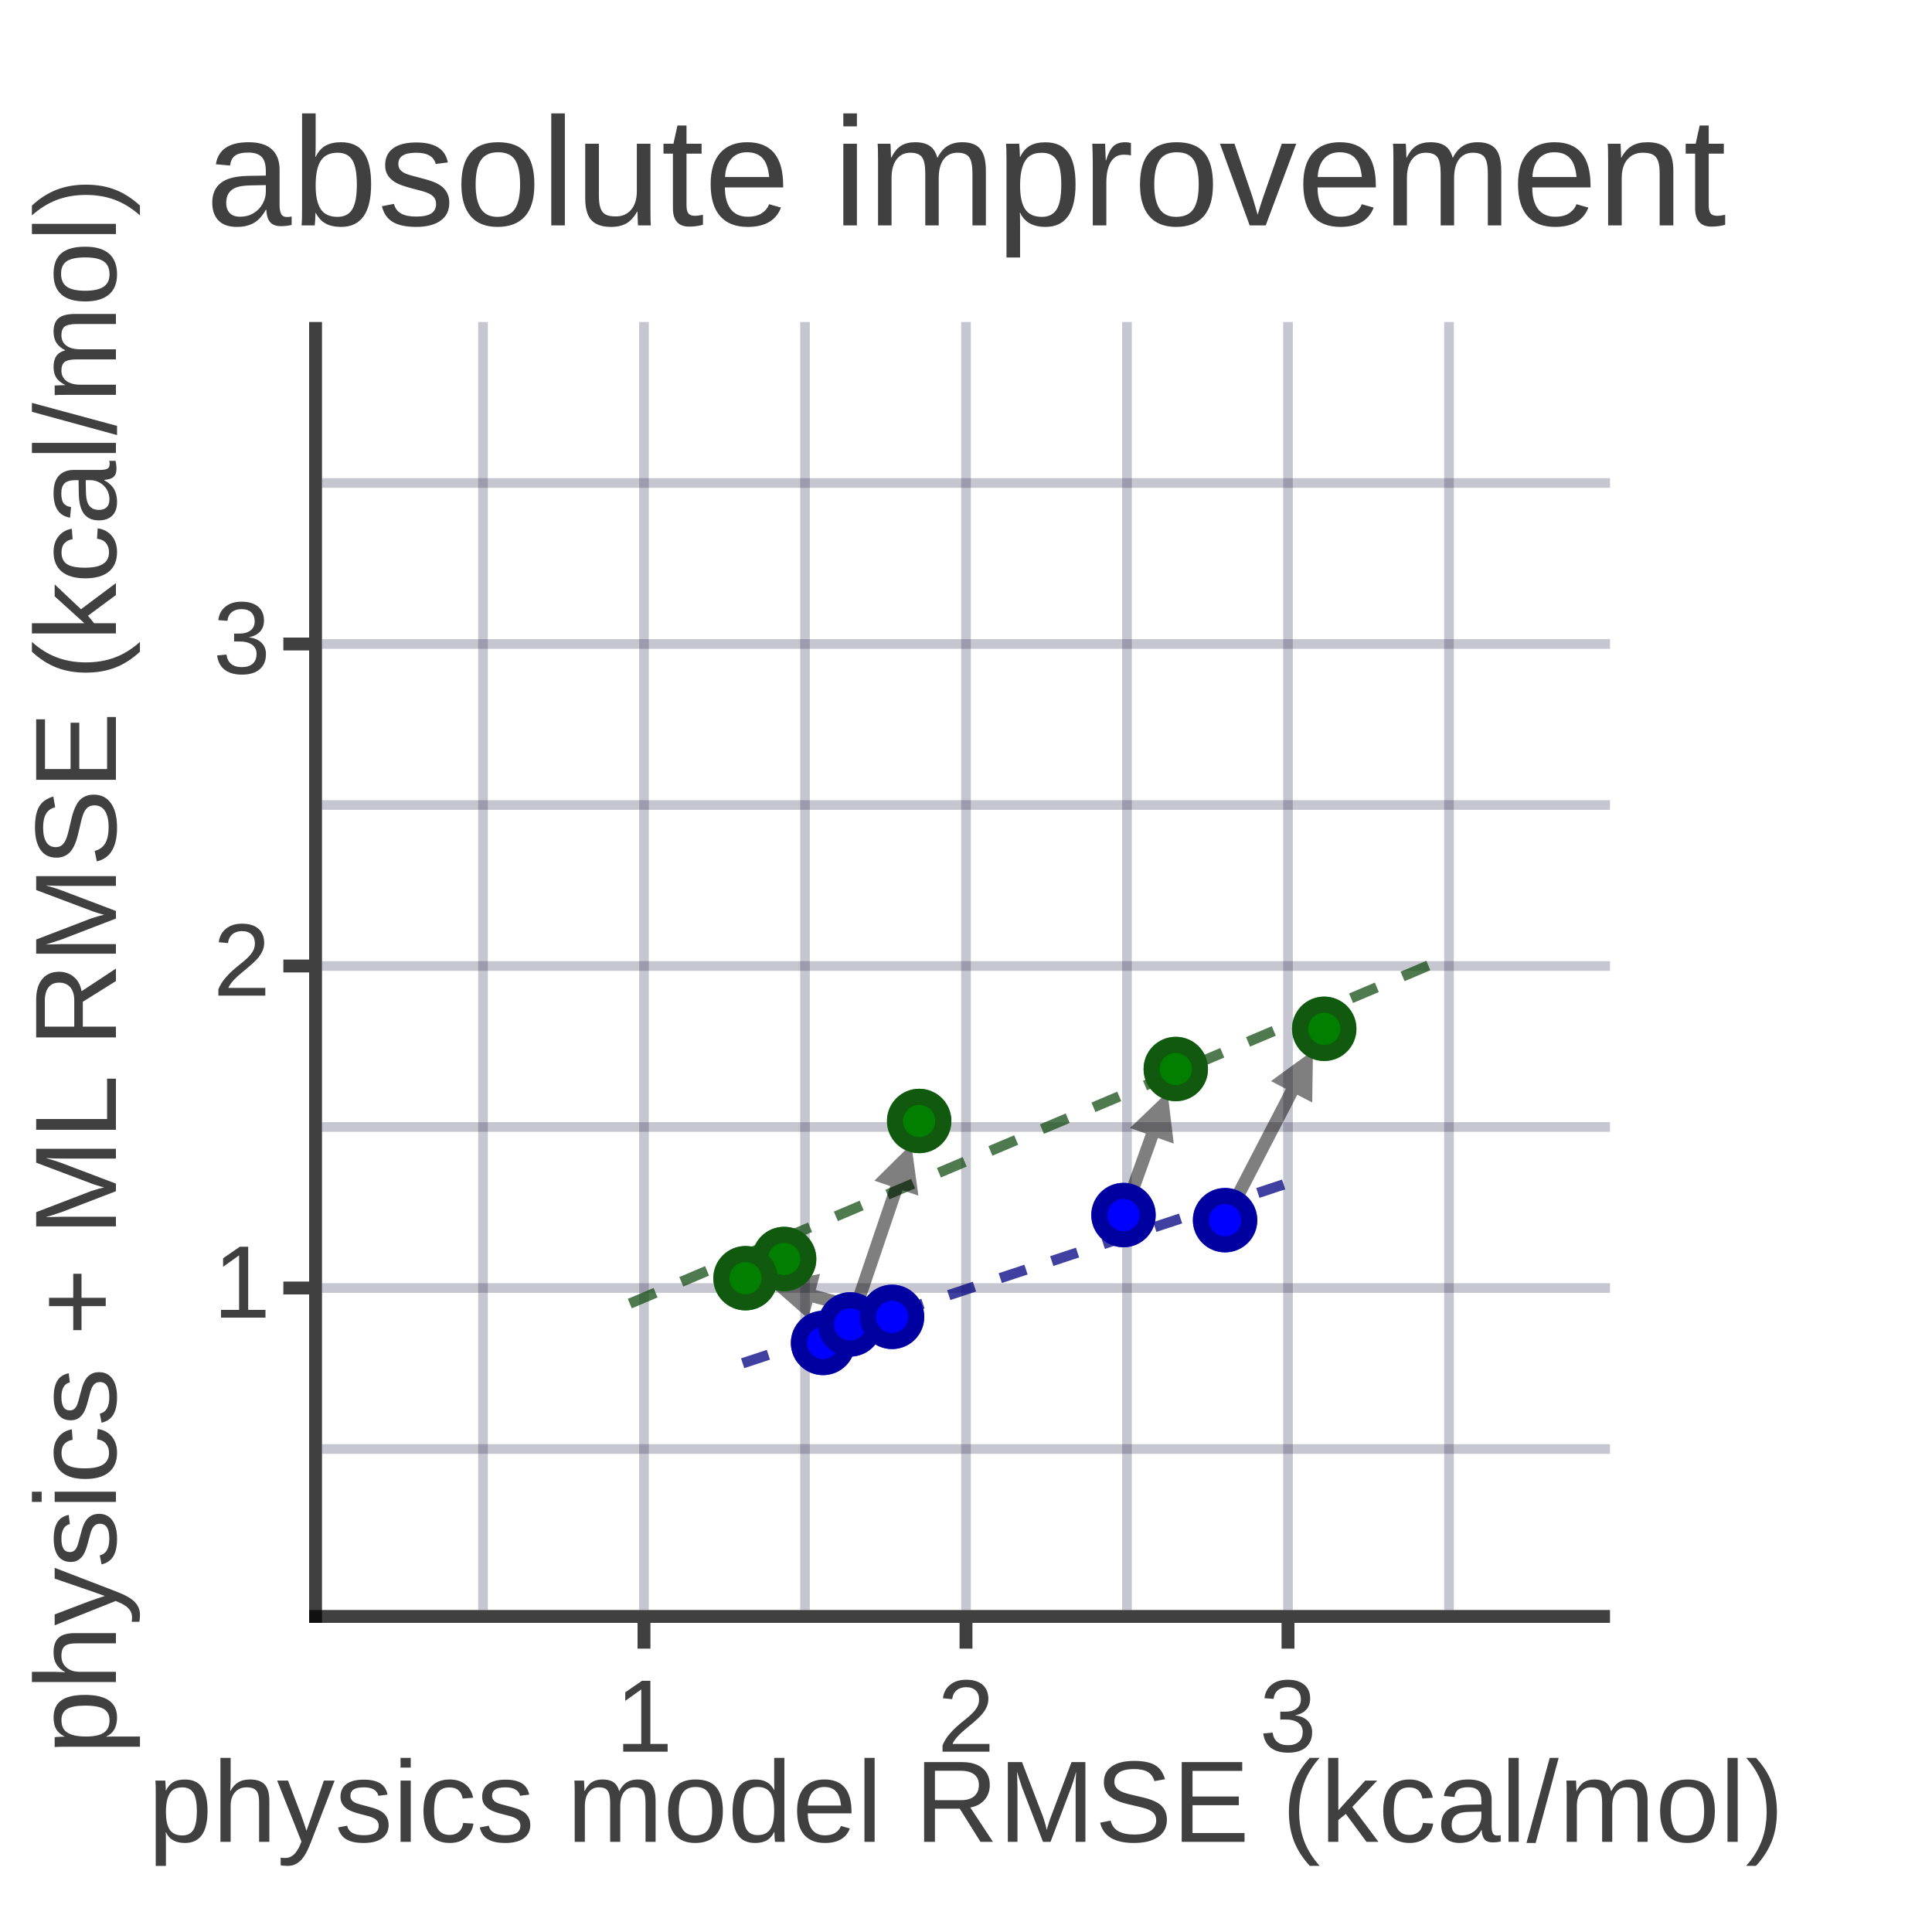
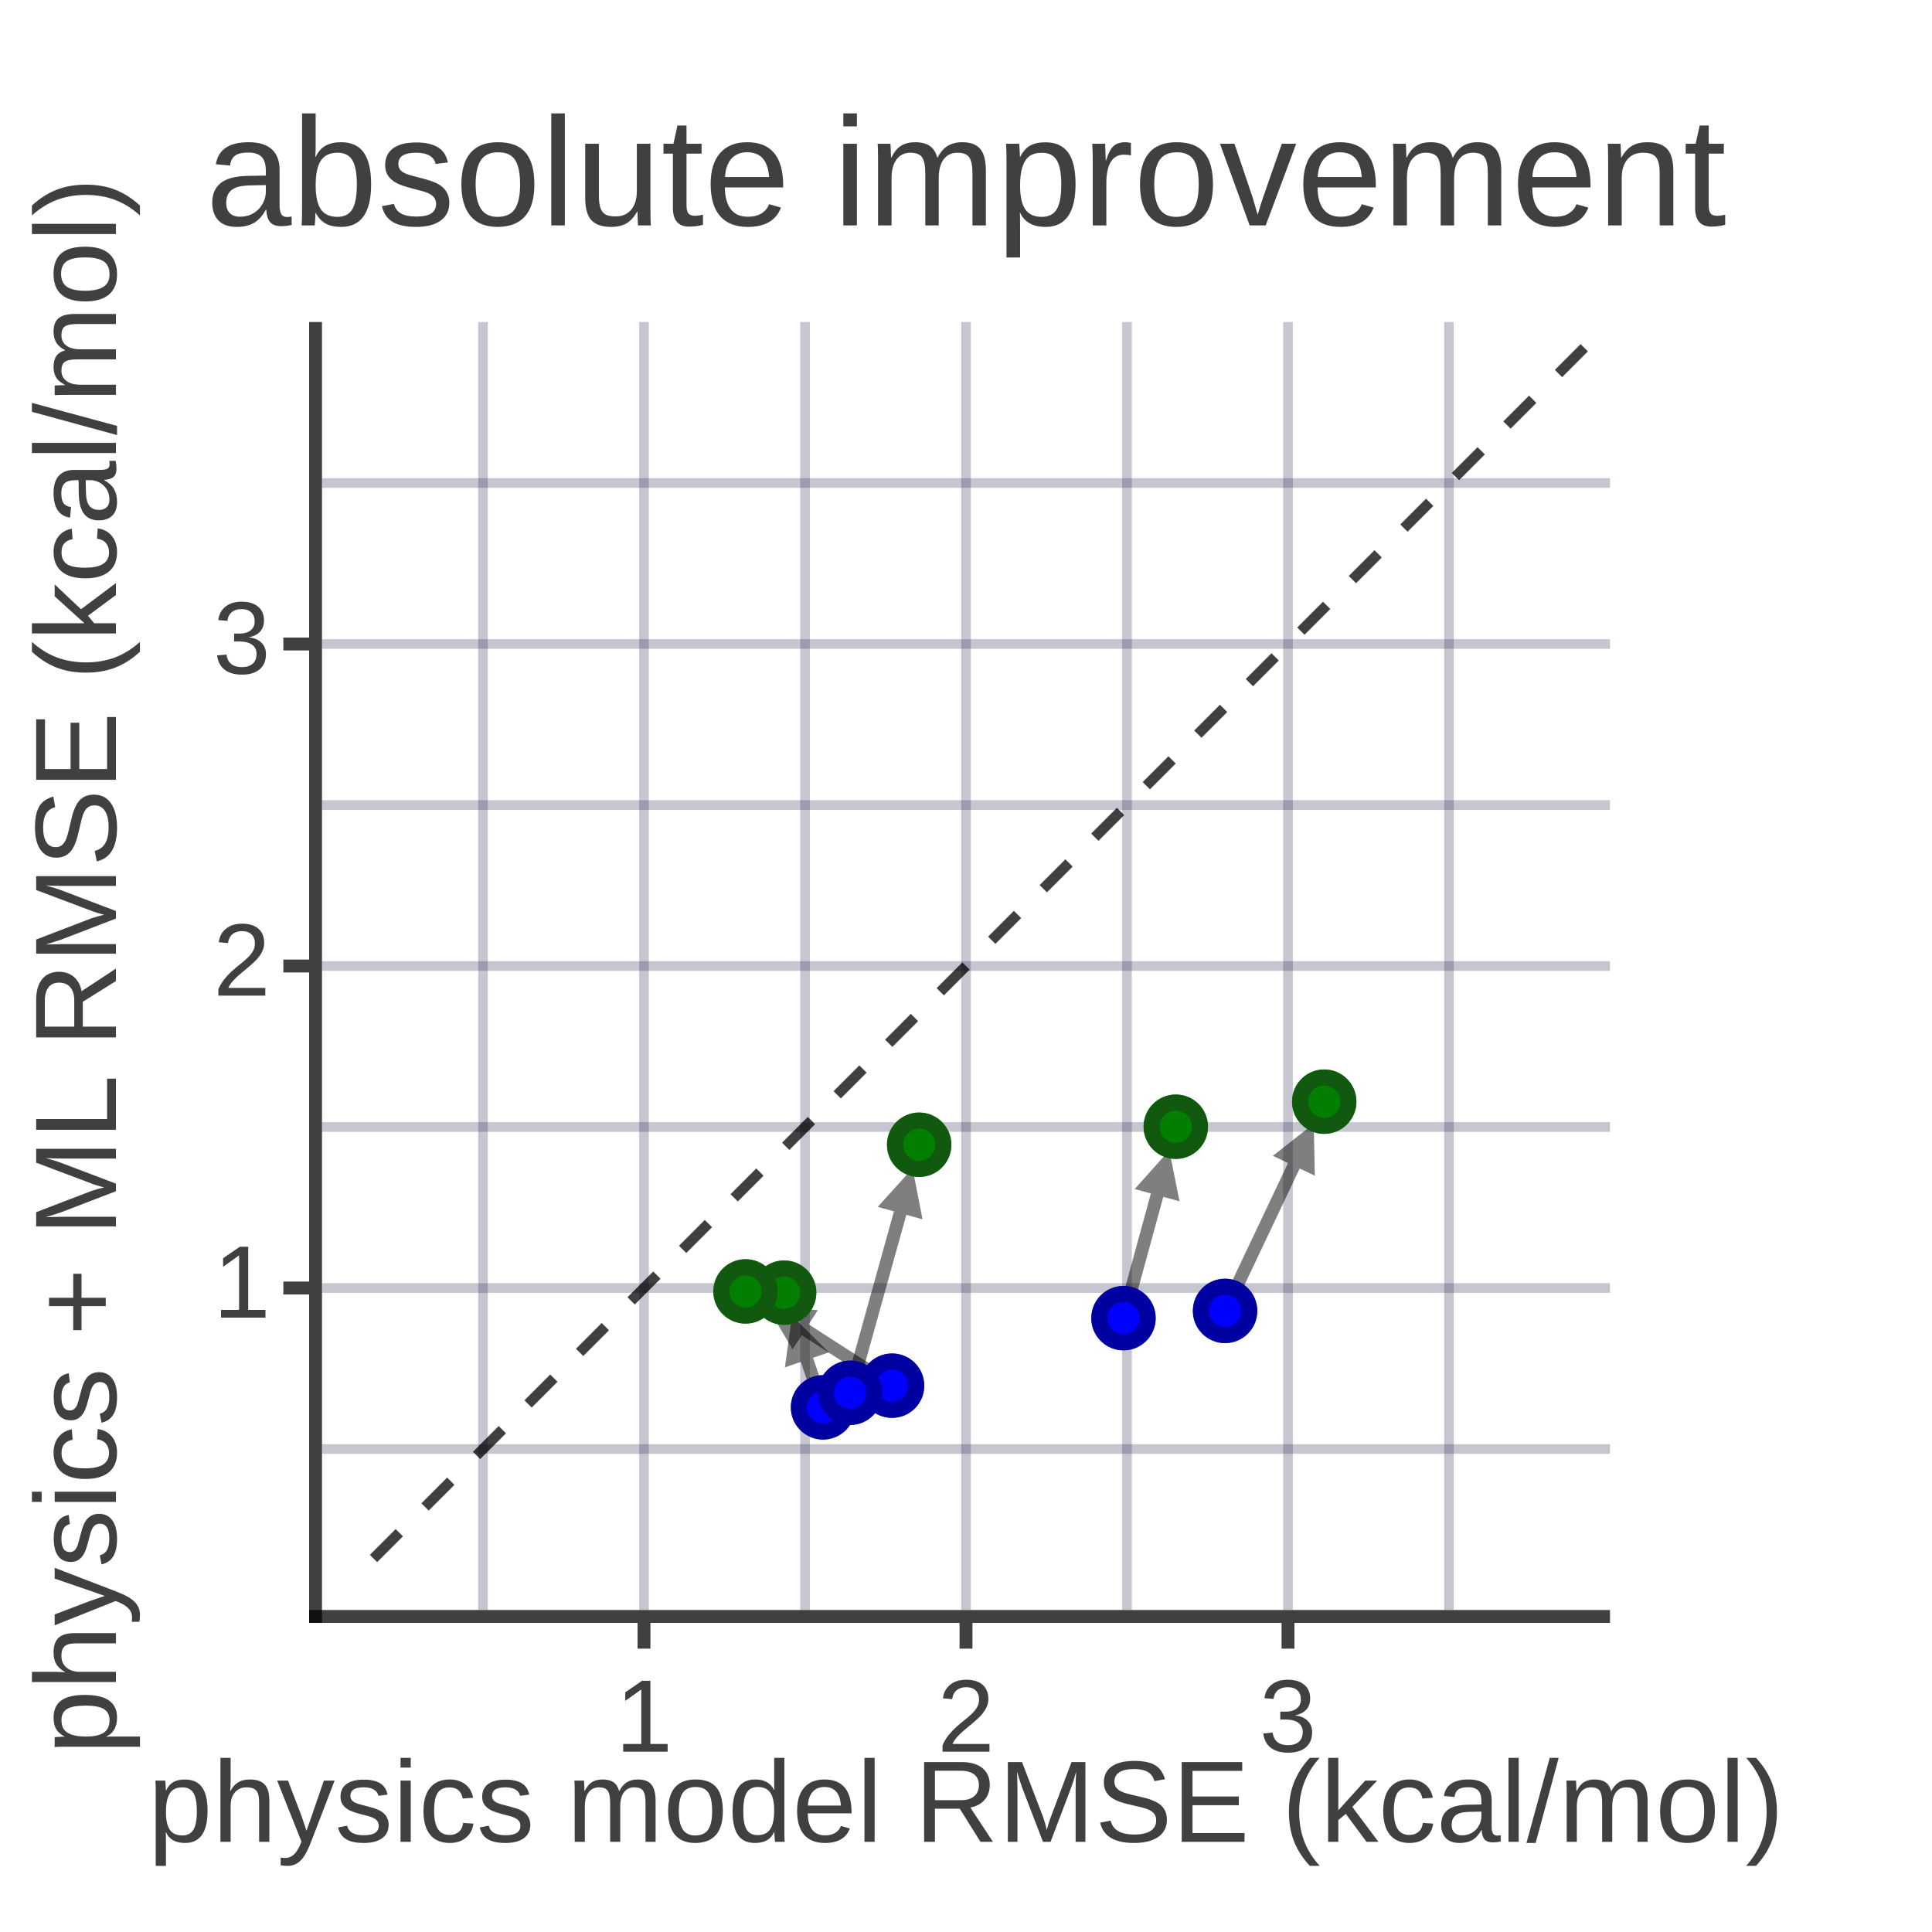
<svg xmlns="http://www.w3.org/2000/svg" xmlns:xlink="http://www.w3.org/1999/xlink" width="3000" height="3000" viewBox="0 0 1500 1500">
  <defs>
    <g id="d0">
      <path d="M-5.0,0 L-5.0,1010.0" fill="none" stroke="#000000" stroke-width="10.0" stroke-opacity="0.75" />
      <path d="M-10.0,1005.0 L1000,1005.0" fill="none" stroke="#000000" stroke-width="10.0" stroke-opacity="0.75" />
      <path d="M250.0,1010.0 L250.0,1030" fill="none" stroke="#000000" stroke-width="10.0" stroke-opacity="0.75" />
      <text x="250.0" y="1110" font-size="80" text-anchor="middle" fill="#000000" fill-opacity="0.75" font-family="Arial">1</text>
      <path d="M500.0,1010.0 L500.0,1030" fill="none" stroke="#000000" stroke-width="10.0" stroke-opacity="0.75" />
      <text x="500.0" y="1110" font-size="80" text-anchor="middle" fill="#000000" fill-opacity="0.75" font-family="Arial">2</text>
      <path d="M750.0,1010.0 L750.0,1030" fill="none" stroke="#000000" stroke-width="10.0" stroke-opacity="0.75" />
      <text x="750.0" y="1110" font-size="80" text-anchor="middle" fill="#000000" fill-opacity="0.75" font-family="Arial">3</text>
      <path d="M125.0,0 L125.0,1000" fill="none" stroke="#1e1e46" stroke-width="7.5" stroke-opacity="0.25" />
      <path d="M250.0,0 L250.0,1000" fill="none" stroke="#1e1e46" stroke-width="7.5" stroke-opacity="0.25" />
      <path d="M375.0,0 L375.0,1000" fill="none" stroke="#1e1e46" stroke-width="7.5" stroke-opacity="0.25" />
      <path d="M500.0,0 L500.0,1000" fill="none" stroke="#1e1e46" stroke-width="7.5" stroke-opacity="0.25" />
      <path d="M625.0,0 L625.0,1000" fill="none" stroke="#1e1e46" stroke-width="7.5" stroke-opacity="0.25" />
      <path d="M750.0,0 L750.0,1000" fill="none" stroke="#1e1e46" stroke-width="7.5" stroke-opacity="0.25" />
      <path d="M875.0,0 L875.0,1000" fill="none" stroke="#1e1e46" stroke-width="7.5" stroke-opacity="0.25" />
      <path d="M-10.0,750.0 L-30,750.0" ill="none" stroke="#000000" stroke-width="10.0" stroke-opacity="0.75" />
      <text x="-40" y="773.0" font-size="80" text-anchor="end" fill="#000000" fill-opacity="0.75" font-family="Arial">1</text>
      <path d="M-10.0,500.0 L-30,500.0" ill="none" stroke="#000000" stroke-width="10.0" stroke-opacity="0.75" />
      <text x="-40" y="523.0" font-size="80" text-anchor="end" fill="#000000" fill-opacity="0.75" font-family="Arial">2</text>
      <path d="M-10.0,250.0 L-30,250.0" ill="none" stroke="#000000" stroke-width="10.0" stroke-opacity="0.75" />
      <text x="-40" y="273.0" font-size="80" text-anchor="end" fill="#000000" fill-opacity="0.75" font-family="Arial">3</text>
      <path d="M0,875.0 L1000,875.0" fill="none" stroke="#1e1e46" stroke-width="7.5" stroke-opacity="0.25" />
      <path d="M0,750.0 L1000,750.0" fill="none" stroke="#1e1e46" stroke-width="7.5" stroke-opacity="0.25" />
      <path d="M0,625.0 L1000,625.0" fill="none" stroke="#1e1e46" stroke-width="7.5" stroke-opacity="0.25" />
      <path d="M0,500.0 L1000,500.0" fill="none" stroke="#1e1e46" stroke-width="7.5" stroke-opacity="0.25" />
      <path d="M0,375.0 L1000,375.0" fill="none" stroke="#1e1e46" stroke-width="7.5" stroke-opacity="0.25" />
      <path d="M0,250.0 L1000,250.0" fill="none" stroke="#1e1e46" stroke-width="7.5" stroke-opacity="0.25" />
      <path d="M0,125.0 L1000,125.0" fill="none" stroke="#1e1e46" stroke-width="7.5" stroke-opacity="0.25" />
      <text x="500.0" y="-75" font-size="120" text-anchor="middle" fill="#000000" fill-opacity="0.75" font-family="Arial">absolute improvement</text>
      <g>
        <text x="-500.0" y="-160" font-size="90" transform="rotate(-90)" text-anchor="middle" fill="#000000" fill-opacity="0.75" font-family="Arial">physics + ML RMSE (kcal/mol)</text>
      </g>
      <text x="500.0" y="1180" font-size="90" text-anchor="middle" fill="#000000" fill-opacity="0.75" font-family="Arial">physics model RMSE (kcal/mol)</text>
    </g>
    <marker markerWidth="3.608" markerHeight="4.04" viewBox="-0.002 -0.51 0.902 1.01" orient="auto" id="d1">
      <path d="M-0.1,0.5 L-0.1,-0.5 L0.9,0 Z" fill="#000000" opacity="0.5" />
    </marker>
    <g id="d2">
-       <circle cx="358.802" cy="727.477" r="25" fill="#027f00" opacity="1" stroke="none" />
-       <circle cx="358.802" cy="727.477" r="18.75" fill="none" stroke="#144c13" stroke-width="12.5" stroke-opacity="0.75" />
-       <circle cx="463.636" cy="620.326" r="25" fill="#027f00" opacity="1" stroke="none" />
-       <circle cx="463.636" cy="620.326" r="18.75" fill="none" stroke="#144c13" stroke-width="12.5" stroke-opacity="0.75" />
-       <circle cx="662.876" cy="579.974" r="25" fill="#027f00" opacity="1" stroke="none" />
-       <circle cx="662.876" cy="579.974" r="18.75" fill="none" stroke="#144c13" stroke-width="12.5" stroke-opacity="0.75" />
-       <circle cx="778.123" cy="548.763" r="25" fill="#027f00" opacity="1" stroke="none" />
-       <circle cx="778.123" cy="548.763" r="18.75" fill="none" stroke="#144c13" stroke-width="12.5" stroke-opacity="0.75" />
-       <circle cx="328.823" cy="742.39" r="25" fill="#027f00" opacity="1" stroke="none" />
-       <circle cx="328.823" cy="742.39" r="18.75" fill="none" stroke="#144c13" stroke-width="12.5" stroke-opacity="0.75" />
+       <circle cx="358.802" cy="753.612" r="25" fill="#027f00" opacity="1" stroke="none" />
+       <circle cx="358.802" cy="753.612" r="18.75" fill="none" stroke="#144c13" stroke-width="12.5" stroke-opacity="0.75" />
+       <circle cx="662.876" cy="624.787" r="25" fill="#027f00" opacity="1" stroke="none" />
+       <circle cx="662.876" cy="624.787" r="18.75" fill="none" stroke="#144c13" stroke-width="12.5" stroke-opacity="0.75" />
+       <circle cx="328.823" cy="752.65" r="25" fill="#027f00" opacity="1" stroke="none" />
+       <circle cx="328.823" cy="752.65" r="18.75" fill="none" stroke="#144c13" stroke-width="12.5" stroke-opacity="0.75" />
+       <circle cx="463.636" cy="638.78" r="25" fill="#027f00" opacity="1" stroke="none" />
+       <circle cx="463.636" cy="638.78" r="18.75" fill="none" stroke="#144c13" stroke-width="12.5" stroke-opacity="0.75" />
+       <circle cx="778.123" cy="605.325" r="25" fill="#027f00" opacity="1" stroke="none" />
+       <circle cx="778.123" cy="605.325" r="18.75" fill="none" stroke="#144c13" stroke-width="12.5" stroke-opacity="0.75" />
    </g>
    <g id="d3">
-       <circle cx="389.015" cy="792.659" r="25" fill="blue" opacity="1" stroke="none" />
-       <circle cx="389.015" cy="792.659" r="18.75" fill="none" stroke="navy" stroke-width="12.5" stroke-opacity="0.75" />
-       <circle cx="410.047" cy="778.269" r="25" fill="blue" opacity="1" stroke="none" />
-       <circle cx="410.047" cy="778.269" r="18.75" fill="none" stroke="navy" stroke-width="12.5" stroke-opacity="0.75" />
-       <circle cx="622.271" cy="693.373" r="25" fill="blue" opacity="1" stroke="none" />
-       <circle cx="622.271" cy="693.373" r="18.75" fill="none" stroke="navy" stroke-width="12.5" stroke-opacity="0.75" />
-       <circle cx="701.143" cy="697.337" r="25" fill="blue" opacity="1" stroke="none" />
-       <circle cx="701.143" cy="697.337" r="18.75" fill="none" stroke="navy" stroke-width="12.5" stroke-opacity="0.75" />
-       <circle cx="442.588" cy="772.416" r="25" fill="blue" opacity="1" stroke="none" />
-       <circle cx="442.588" cy="772.416" r="18.75" fill="none" stroke="navy" stroke-width="12.5" stroke-opacity="0.75" />
+       <circle cx="389.015" cy="842.673" r="25" fill="blue" opacity="1" stroke="none" />
+       <circle cx="389.015" cy="842.673" r="18.75" fill="none" stroke="navy" stroke-width="12.5" stroke-opacity="0.75" />
+       <circle cx="622.271" cy="773.406" r="25" fill="blue" opacity="1" stroke="none" />
+       <circle cx="622.271" cy="773.406" r="18.75" fill="none" stroke="navy" stroke-width="12.5" stroke-opacity="0.75" />
+       <circle cx="442.588" cy="825.83" r="25" fill="blue" opacity="1" stroke="none" />
+       <circle cx="442.588" cy="825.83" r="18.75" fill="none" stroke="navy" stroke-width="12.5" stroke-opacity="0.75" />
+       <circle cx="410.047" cy="831.35" r="25" fill="blue" opacity="1" stroke="none" />
+       <circle cx="410.047" cy="831.35" r="18.75" fill="none" stroke="navy" stroke-width="12.5" stroke-opacity="0.75" />
+       <circle cx="701.143" cy="767.783" r="25" fill="blue" opacity="1" stroke="none" />
+       <circle cx="701.143" cy="767.783" r="18.75" fill="none" stroke="navy" stroke-width="12.5" stroke-opacity="0.75" />
    </g>
    <g id="d4">
      <use xlink:href="#d0" x="250.0" y="250.0" />
-       <path d="M488.963,1012.111 L508.963,1003.644" stroke="#144c13" fill="none" stroke-width="8" stroke-opacity="0.75" />
-       <path d="M528.963,995.177 L548.963,986.71" stroke="#144c13" fill="none" stroke-width="8" stroke-opacity="0.75" />
-       <path d="M568.963,978.242 L588.963,969.775" stroke="#144c13" fill="none" stroke-width="8" stroke-opacity="0.75" />
-       <path d="M608.963,961.308 L628.963,952.84" stroke="#144c13" fill="none" stroke-width="8" stroke-opacity="0.75" />
-       <path d="M648.963,944.373 L668.963,935.906" stroke="#144c13" fill="none" stroke-width="8" stroke-opacity="0.75" />
-       <path d="M688.963,927.439 L708.963,918.971" stroke="#144c13" fill="none" stroke-width="8" stroke-opacity="0.75" />
-       <path d="M728.963,910.504 L748.963,902.037" stroke="#144c13" fill="none" stroke-width="8" stroke-opacity="0.75" />
-       <path d="M768.963,893.57 L788.963,885.102" stroke="#144c13" fill="none" stroke-width="8" stroke-opacity="0.75" />
-       <path d="M808.963,876.635 L828.963,868.168" stroke="#144c13" fill="none" stroke-width="8" stroke-opacity="0.75" />
-       <path d="M848.963,859.7 L868.963,851.233" stroke="#144c13" fill="none" stroke-width="8" stroke-opacity="0.75" />
-       <path d="M888.963,842.766 L908.963,834.299" stroke="#144c13" fill="none" stroke-width="8" stroke-opacity="0.75" />
-       <path d="M928.963,825.831 L948.963,817.364" stroke="#144c13" fill="none" stroke-width="8" stroke-opacity="0.75" />
-       <path d="M968.963,808.897 L988.963,800.43" stroke="#144c13" fill="none" stroke-width="8" stroke-opacity="0.75" />
-       <path d="M1008.963,791.962 L1028.963,783.495" stroke="#144c13" fill="none" stroke-width="8" stroke-opacity="0.75" />
-       <path d="M1048.963,775.028 L1068.963,766.56" stroke="#144c13" fill="none" stroke-width="8" stroke-opacity="0.75" />
-       <path d="M1088.963,758.093 L1108.963,749.626" stroke="#144c13" fill="none" stroke-width="8" stroke-opacity="0.75" />
-       <path d="M576.589,1058.438 L596.589,1051.827" stroke="navy" fill="none" stroke-width="8" stroke-opacity="0.75" />
-       <path d="M616.589,1045.215 L636.589,1038.604" stroke="navy" fill="none" stroke-width="8" stroke-opacity="0.75" />
-       <path d="M656.589,1031.992 L676.589,1025.38" stroke="navy" fill="none" stroke-width="8" stroke-opacity="0.75" />
-       <path d="M696.589,1018.769 L716.589,1012.157" stroke="navy" fill="none" stroke-width="8" stroke-opacity="0.75" />
-       <path d="M736.589,1005.546 L756.589,998.934" stroke="navy" fill="none" stroke-width="8" stroke-opacity="0.75" />
-       <path d="M776.589,992.322 L796.589,985.711" stroke="navy" fill="none" stroke-width="8" stroke-opacity="0.75" />
-       <path d="M816.589,979.099 L836.589,972.488" stroke="navy" fill="none" stroke-width="8" stroke-opacity="0.75" />
-       <path d="M856.589,965.876 L876.589,959.265" stroke="navy" fill="none" stroke-width="8" stroke-opacity="0.75" />
-       <path d="M896.589,952.653 L916.589,946.041" stroke="navy" fill="none" stroke-width="8" stroke-opacity="0.75" />
-       <path d="M936.589,939.43 L956.589,932.818" stroke="navy" fill="none" stroke-width="8" stroke-opacity="0.75" />
-       <path d="M976.589,926.207 L996.589,919.595" stroke="navy" fill="none" stroke-width="8" stroke-opacity="0.75" />
-       <path d="M629.343,1021.792 L631.932,1027.377" stroke="#000000" stroke-width="10" stroke-opacity="0.5" fill="none" marker-end="url(#d1)" />
-       <path d="M667.437,1006.489 L695.964,922.41" stroke="#000000" stroke-width="10" stroke-opacity="0.5" fill="none" marker-end="url(#d1)" />
-       <path d="M880.025,921.719 L894.335,881.754" stroke="#000000" stroke-width="10" stroke-opacity="0.5" fill="none" marker-end="url(#d1)" />
-       <path d="M961.724,926.915 L1002.821,847.597" stroke="#000000" stroke-width="10" stroke-opacity="0.5" fill="none" marker-end="url(#d1)" />
-       <path d="M670.349,1016.546 L632.002,1006.426" stroke="#000000" stroke-width="10" stroke-opacity="0.5" fill="none" marker-end="url(#d1)" />
+       <path d="M290.0,1210.0 L310.0,1190.0" stroke="#000000" fill="none" stroke-width="8" stroke-opacity="0.75" />
+       <path d="M330.0,1170.0 L350.0,1150.0" stroke="#000000" fill="none" stroke-width="8" stroke-opacity="0.75" />
+       <path d="M370.0,1130.0 L390.0,1110.0" stroke="#000000" fill="none" stroke-width="8" stroke-opacity="0.75" />
+       <path d="M410.0,1090.0 L430.0,1070.0" stroke="#000000" fill="none" stroke-width="8" stroke-opacity="0.75" />
+       <path d="M450.0,1050.0 L470.0,1030.0" stroke="#000000" fill="none" stroke-width="8" stroke-opacity="0.75" />
+       <path d="M490.0,1010.0 L510.0,990.0" stroke="#000000" fill="none" stroke-width="8" stroke-opacity="0.75" />
+       <path d="M530.0,970.0 L550.0,950.0" stroke="#000000" fill="none" stroke-width="8" stroke-opacity="0.75" />
+       <path d="M570.0,930.0 L590.0,910.0" stroke="#000000" fill="none" stroke-width="8" stroke-opacity="0.75" />
+       <path d="M610.0,890.0 L630.0,870.0" stroke="#000000" fill="none" stroke-width="8" stroke-opacity="0.75" />
+       <path d="M650.0,850.0 L670.0,830.0" stroke="#000000" fill="none" stroke-width="8" stroke-opacity="0.75" />
+       <path d="M690.0,810.0 L710.0,790.0" stroke="#000000" fill="none" stroke-width="8" stroke-opacity="0.75" />
+       <path d="M730.0,770.0 L750.0,750.0" stroke="#000000" fill="none" stroke-width="8" stroke-opacity="0.75" />
+       <path d="M770.0,730.0 L790.0,710.0" stroke="#000000" fill="none" stroke-width="8" stroke-opacity="0.75" />
+       <path d="M810.0,690.0 L830.0,670.0" stroke="#000000" fill="none" stroke-width="8" stroke-opacity="0.75" />
+       <path d="M850.0,650.0 L870.0,630.0" stroke="#000000" fill="none" stroke-width="8" stroke-opacity="0.75" />
+       <path d="M890.0,610.0 L910.0,590.0" stroke="#000000" fill="none" stroke-width="8" stroke-opacity="0.75" />
+       <path d="M930.0,570.0 L950,550" stroke="#000000" fill="none" stroke-width="8" stroke-opacity="0.75" />
+       <path d="M970.0,530.0 L990.0,510.0" stroke="#000000" fill="none" stroke-width="8" stroke-opacity="0.75" />
+       <path d="M1010.0,490.0 L1030.0,470.0" stroke="#000000" fill="none" stroke-width="8" stroke-opacity="0.75" />
+       <path d="M1050.0,450.0 L1070.0,430" stroke="#000000" fill="none" stroke-width="8" stroke-opacity="0.75" />
+       <path d="M1090.0,410.0 L1110.0,390.0" stroke="#000000" fill="none" stroke-width="8" stroke-opacity="0.75" />
+       <path d="M1130.0,370.0 L1150.0,350.0" stroke="#000000" fill="none" stroke-width="8" stroke-opacity="0.75" />
+       <path d="M1170.0,330.0 L1190.0,310" stroke="#000000" fill="none" stroke-width="8" stroke-opacity="0.75" />
+       <path d="M1210.0,290.0 L1230.0,270.0" stroke="#000000" fill="none" stroke-width="8" stroke-opacity="0.75" />
+       <path d="M631.626,1070.892 L626.471,1055.697" stroke="#000000" stroke-width="10" stroke-opacity="0.5" fill="none" marker-end="url(#d1)" />
+       <path d="M878.333,1001.219 L898.38,927.843" stroke="#000000" stroke-width="10" stroke-opacity="0.5" fill="none" marker-end="url(#d1)" />
+       <path d="M673.244,1063.387 L625.079,1032.405" stroke="#000000" stroke-width="10" stroke-opacity="0.5" fill="none" marker-end="url(#d1)" />
+       <path d="M666.213,1059.192 L698.891,941.766" stroke="#000000" stroke-width="10" stroke-opacity="0.5" fill="none" marker-end="url(#d1)" />
+       <path d="M960.992,996.998 L1004.572,905.028" stroke="#000000" stroke-width="10" stroke-opacity="0.5" fill="none" marker-end="url(#d1)" />
      <use xlink:href="#d2" x="250.0" y="250.0" />
      <use xlink:href="#d3" x="250.0" y="250.0" />
    </g>
  </defs>
  <rect x="-10" y="-10" width="1520" height="1520" fill="#ffffff" />
  <use xlink:href="#d4" x="0" y="0" />
</svg>
